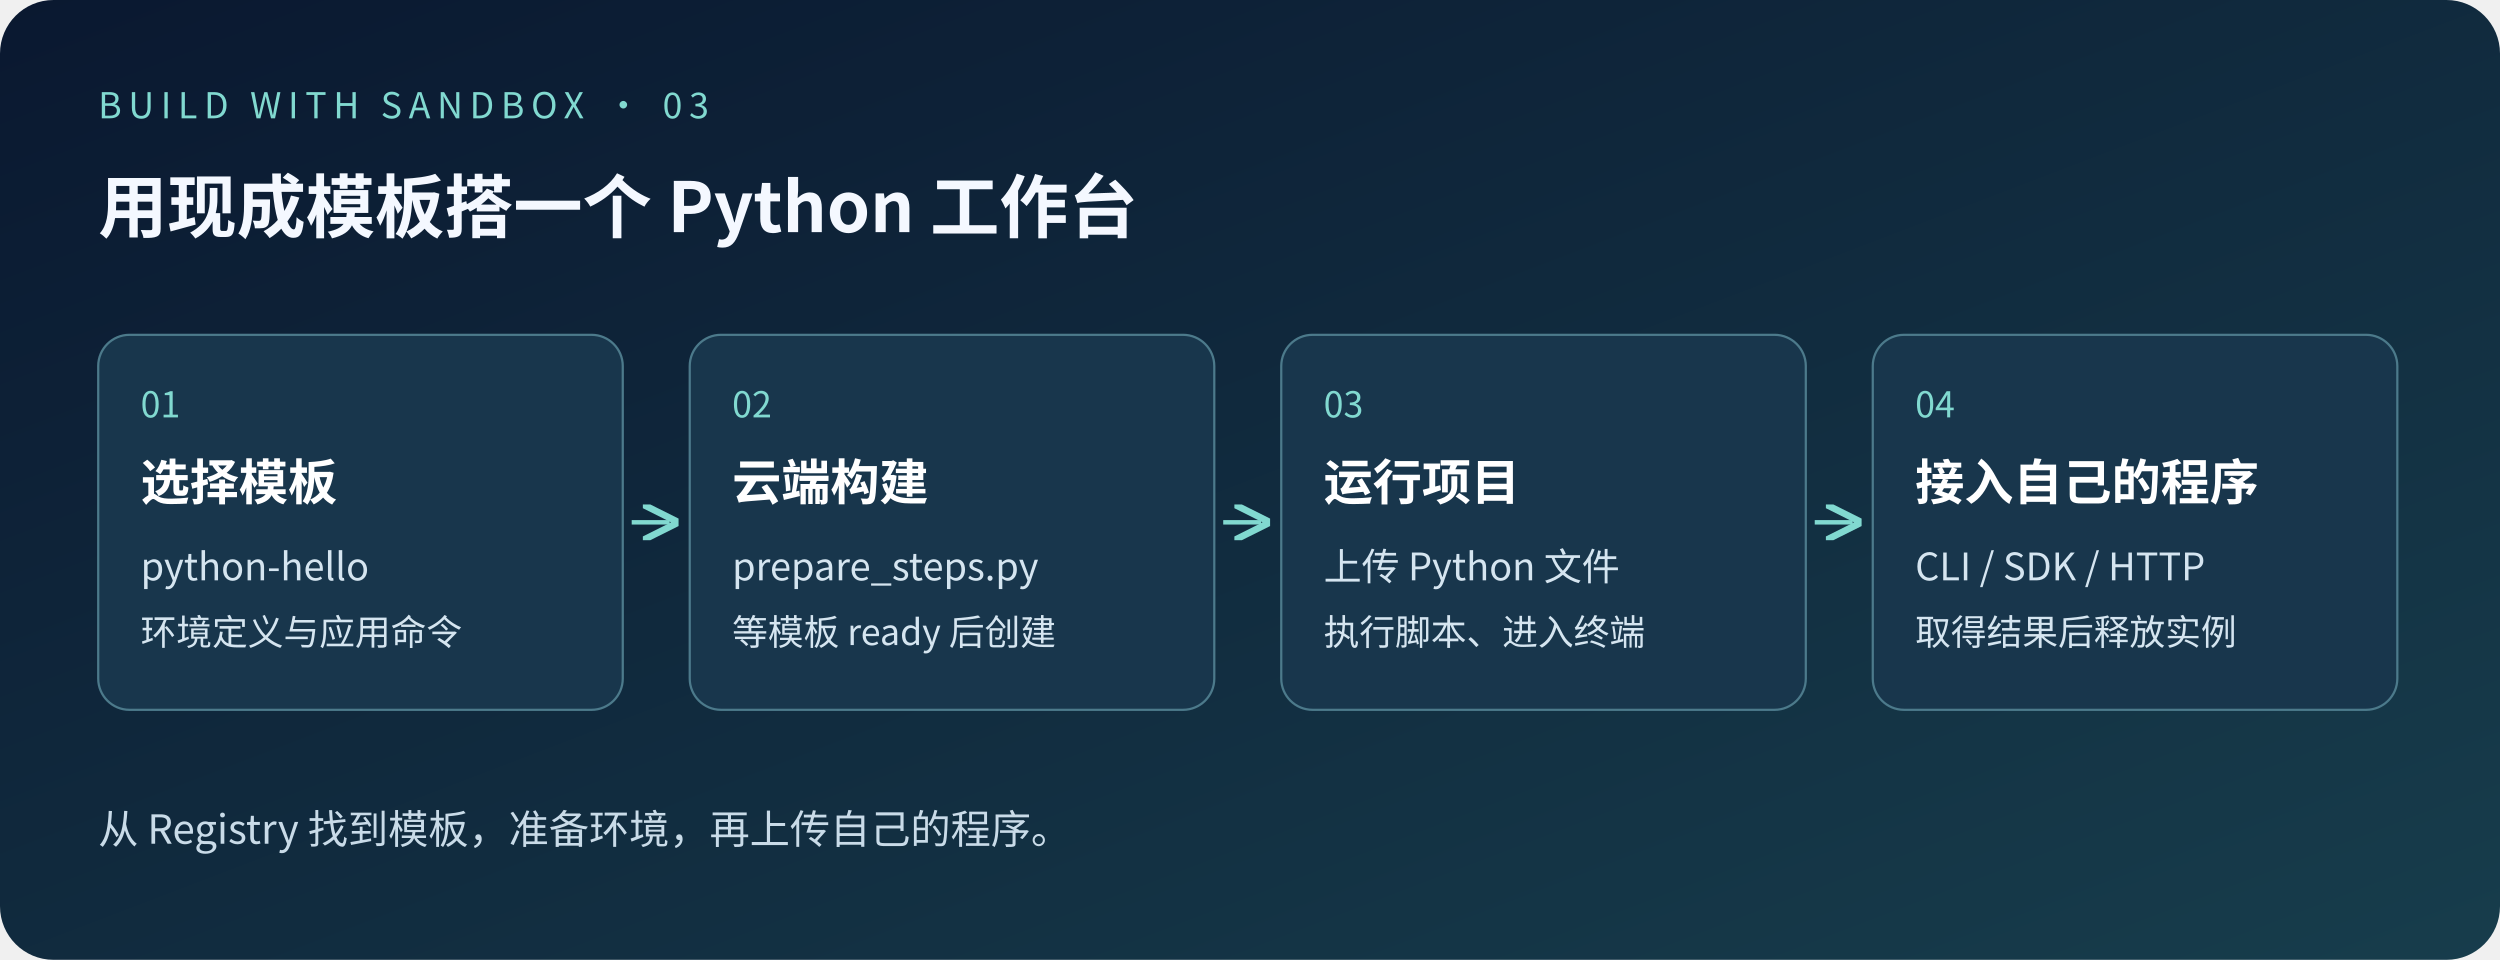
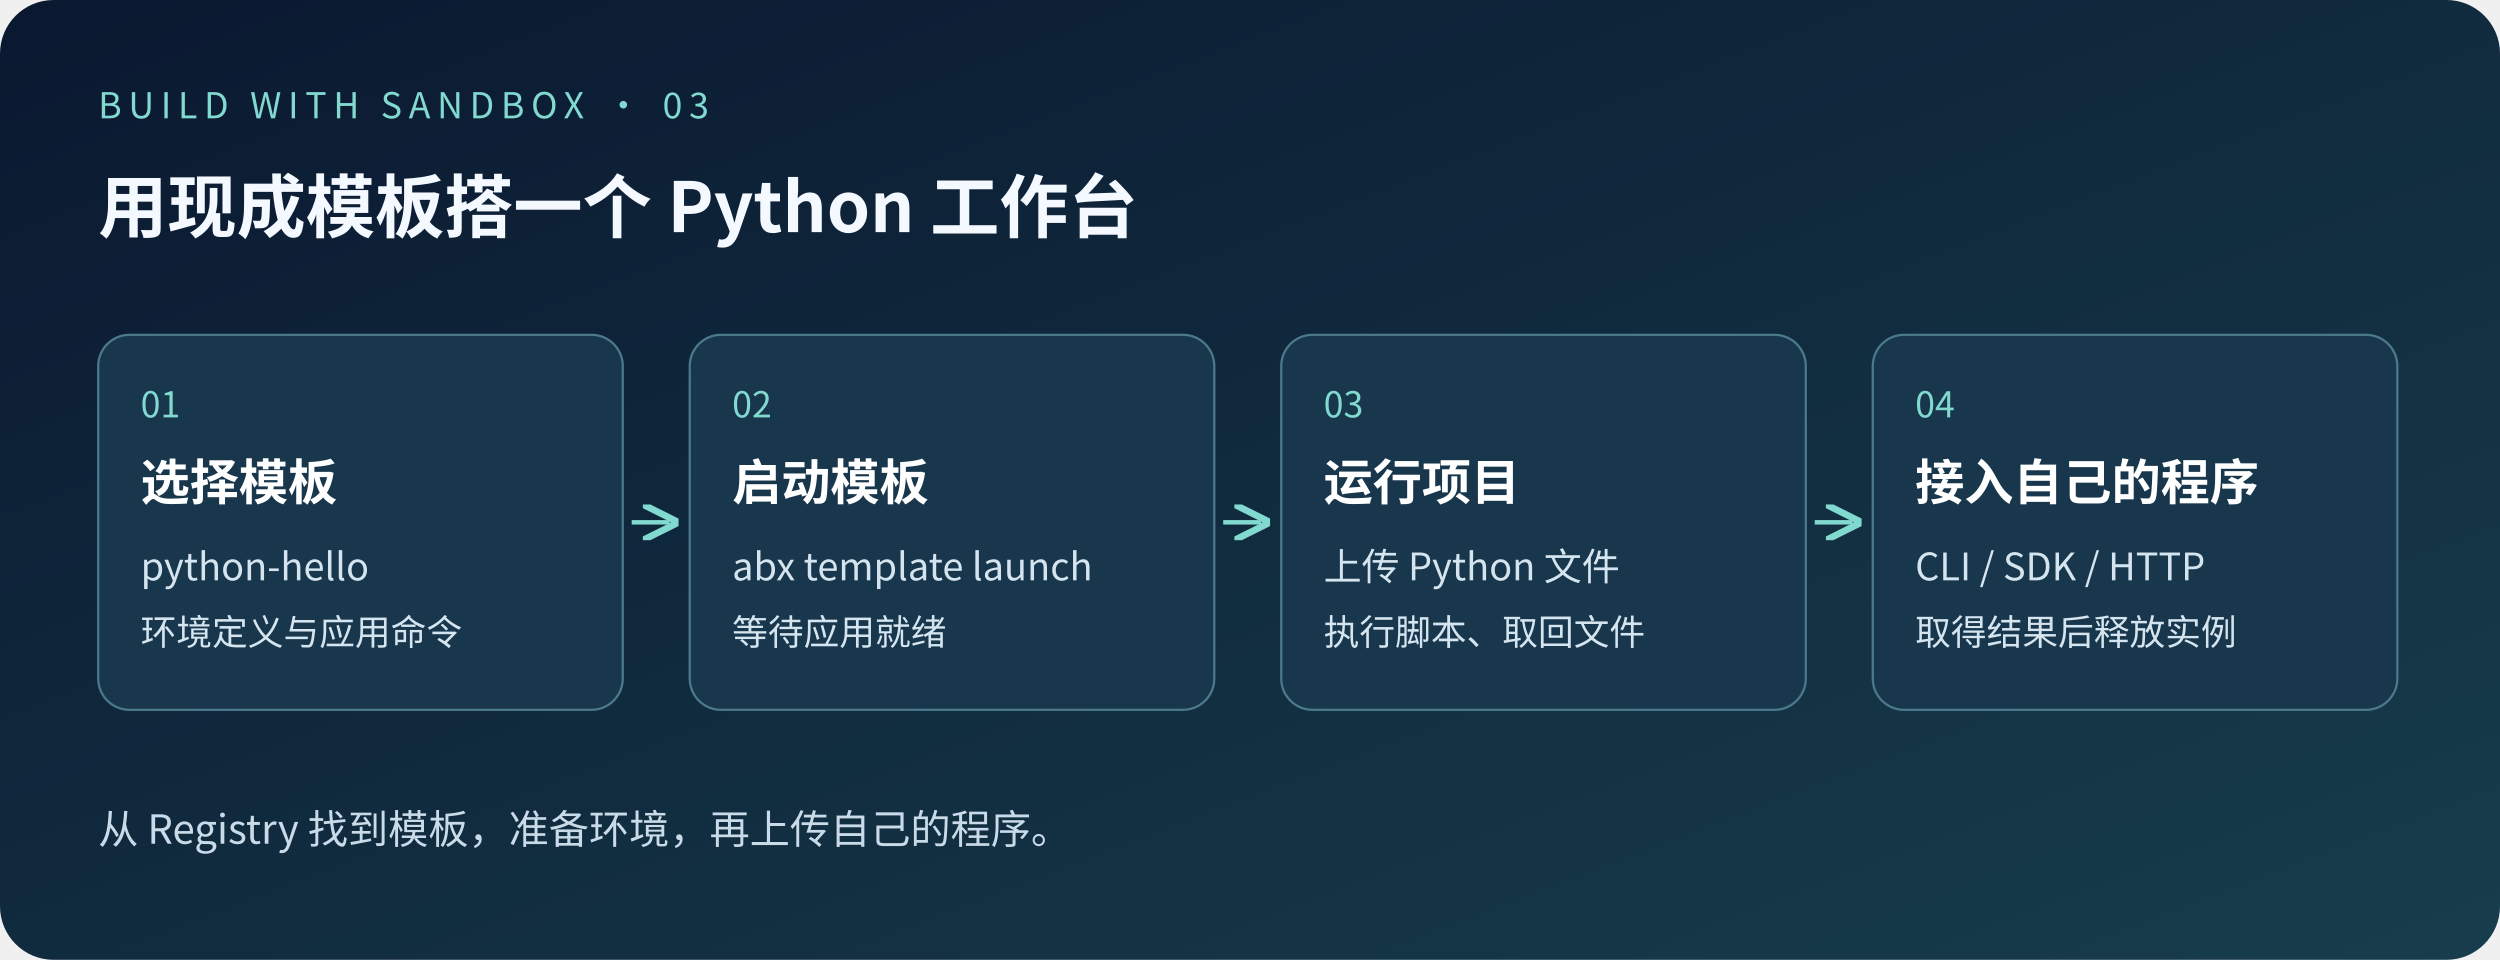
<svg xmlns="http://www.w3.org/2000/svg" viewBox="0 0 1120 430" role="img" aria-labelledby="title desc">
  <defs>
    <linearGradient id="bg" x2="1" y2="1">
      <stop stop-color="#0a1830" />
      <stop offset="1" stop-color="#173d4c" />
    </linearGradient>
    <marker id="arrow" markerWidth="8" markerHeight="8" refX="6" refY="4" orient="auto">
      <path d="M0 0L8 4L0 8" fill="none" stroke="#81d9d0" stroke-width="1.5" />
    </marker>
  </defs>
  <rect width="1120" height="430" rx="24" fill="url(#bg)" />
  <g font-family="system-ui, Noto Sans CJK SC, sans-serif">
    <text x="44" y="53" fill="#81d9d0" font-size="16" letter-spacing="3">BUILD WITH SANDBOX · 03</text>
    <text x="44" y="104" fill="#f4f8ff" font-size="31" font-weight="700">用现成模板搭一个 Python 工作台</text>
    <rect x="44" y="150" width="235" height="168" rx="14" fill="#18364c" stroke="#4c7a8b" />
    <text x="63" y="187" fill="#81d9d0" font-size="16">01</text>
    <text x="63" y="224" fill="#fff" font-size="22" font-weight="650">选择模板</text>
    <text x="63" y="260" fill="#d5e5f0" font-size="17">python-hello</text>
    <text x="63" y="289" fill="#d5e5f0" font-size="16">环境定义与应用命令</text>
    <path d="M283 234H300" stroke="#81d9d0" stroke-width="2" marker-end="url(#arrow)" />
    <rect x="309" y="150" width="235" height="168" rx="14" fill="#18364c" stroke="#4c7a8b" />
    <text x="328" y="187" fill="#81d9d0" font-size="16">02</text>
-     <text x="328" y="224" fill="#fff" font-size="22" font-weight="650">云端构建</text>
-     <text x="328" y="260" fill="#d5e5f0" font-size="17">prepare_steps.py</text>
-     <text x="328" y="289" fill="#d5e5f0" font-size="16">等模板 ready 后创建</text>
+     <text x="328" y="224" fill="#fff" font-size="22" font-weight="650">启动模板</text>
+     <text x="328" y="260" fill="#d5e5f0" font-size="17">abx template launch</text>
+     <text x="328" y="289" fill="#d5e5f0" font-size="16">等待应用就绪</text>
    <path d="M548 234H565" stroke="#81d9d0" stroke-width="2" marker-end="url(#arrow)" />
    <rect x="574" y="150" width="235" height="168" rx="14" fill="#18364c" stroke="#4c7a8b" />
    <text x="593" y="187" fill="#81d9d0" font-size="16">03</text>
    <text x="593" y="224" fill="#fff" font-size="22" font-weight="650">运行项目</text>
    <text x="593" y="260" fill="#d5e5f0" font-size="17">上传 Python 文件</text>
-     <text x="593" y="289" fill="#d5e5f0" font-size="16">执行脚本、进入终端</text>
+     <text x="593" y="289" fill="#d5e5f0" font-size="16">执行脚本、取回文件</text>
    <path d="M813 234H830" stroke="#81d9d0" stroke-width="2" marker-end="url(#arrow)" />
    <rect x="839" y="150" width="235" height="168" rx="14" fill="#18364c" stroke="#4c7a8b" />
    <text x="858" y="187" fill="#81d9d0" font-size="16">04</text>
    <text x="858" y="224" fill="#fff" font-size="22" font-weight="650">接入自己的程序</text>
    <text x="858" y="260" fill="#d5e5f0" font-size="17">CLI / SDK / HTTP</text>
    <text x="858" y="289" fill="#d5e5f0" font-size="16">取得结果后释放实例</text>
    <text x="44" y="378" fill="#c9dbe8" font-size="18">从 Registry 找到模板，准备环境，再上传自己的程序。</text>
  </g>
</svg>
